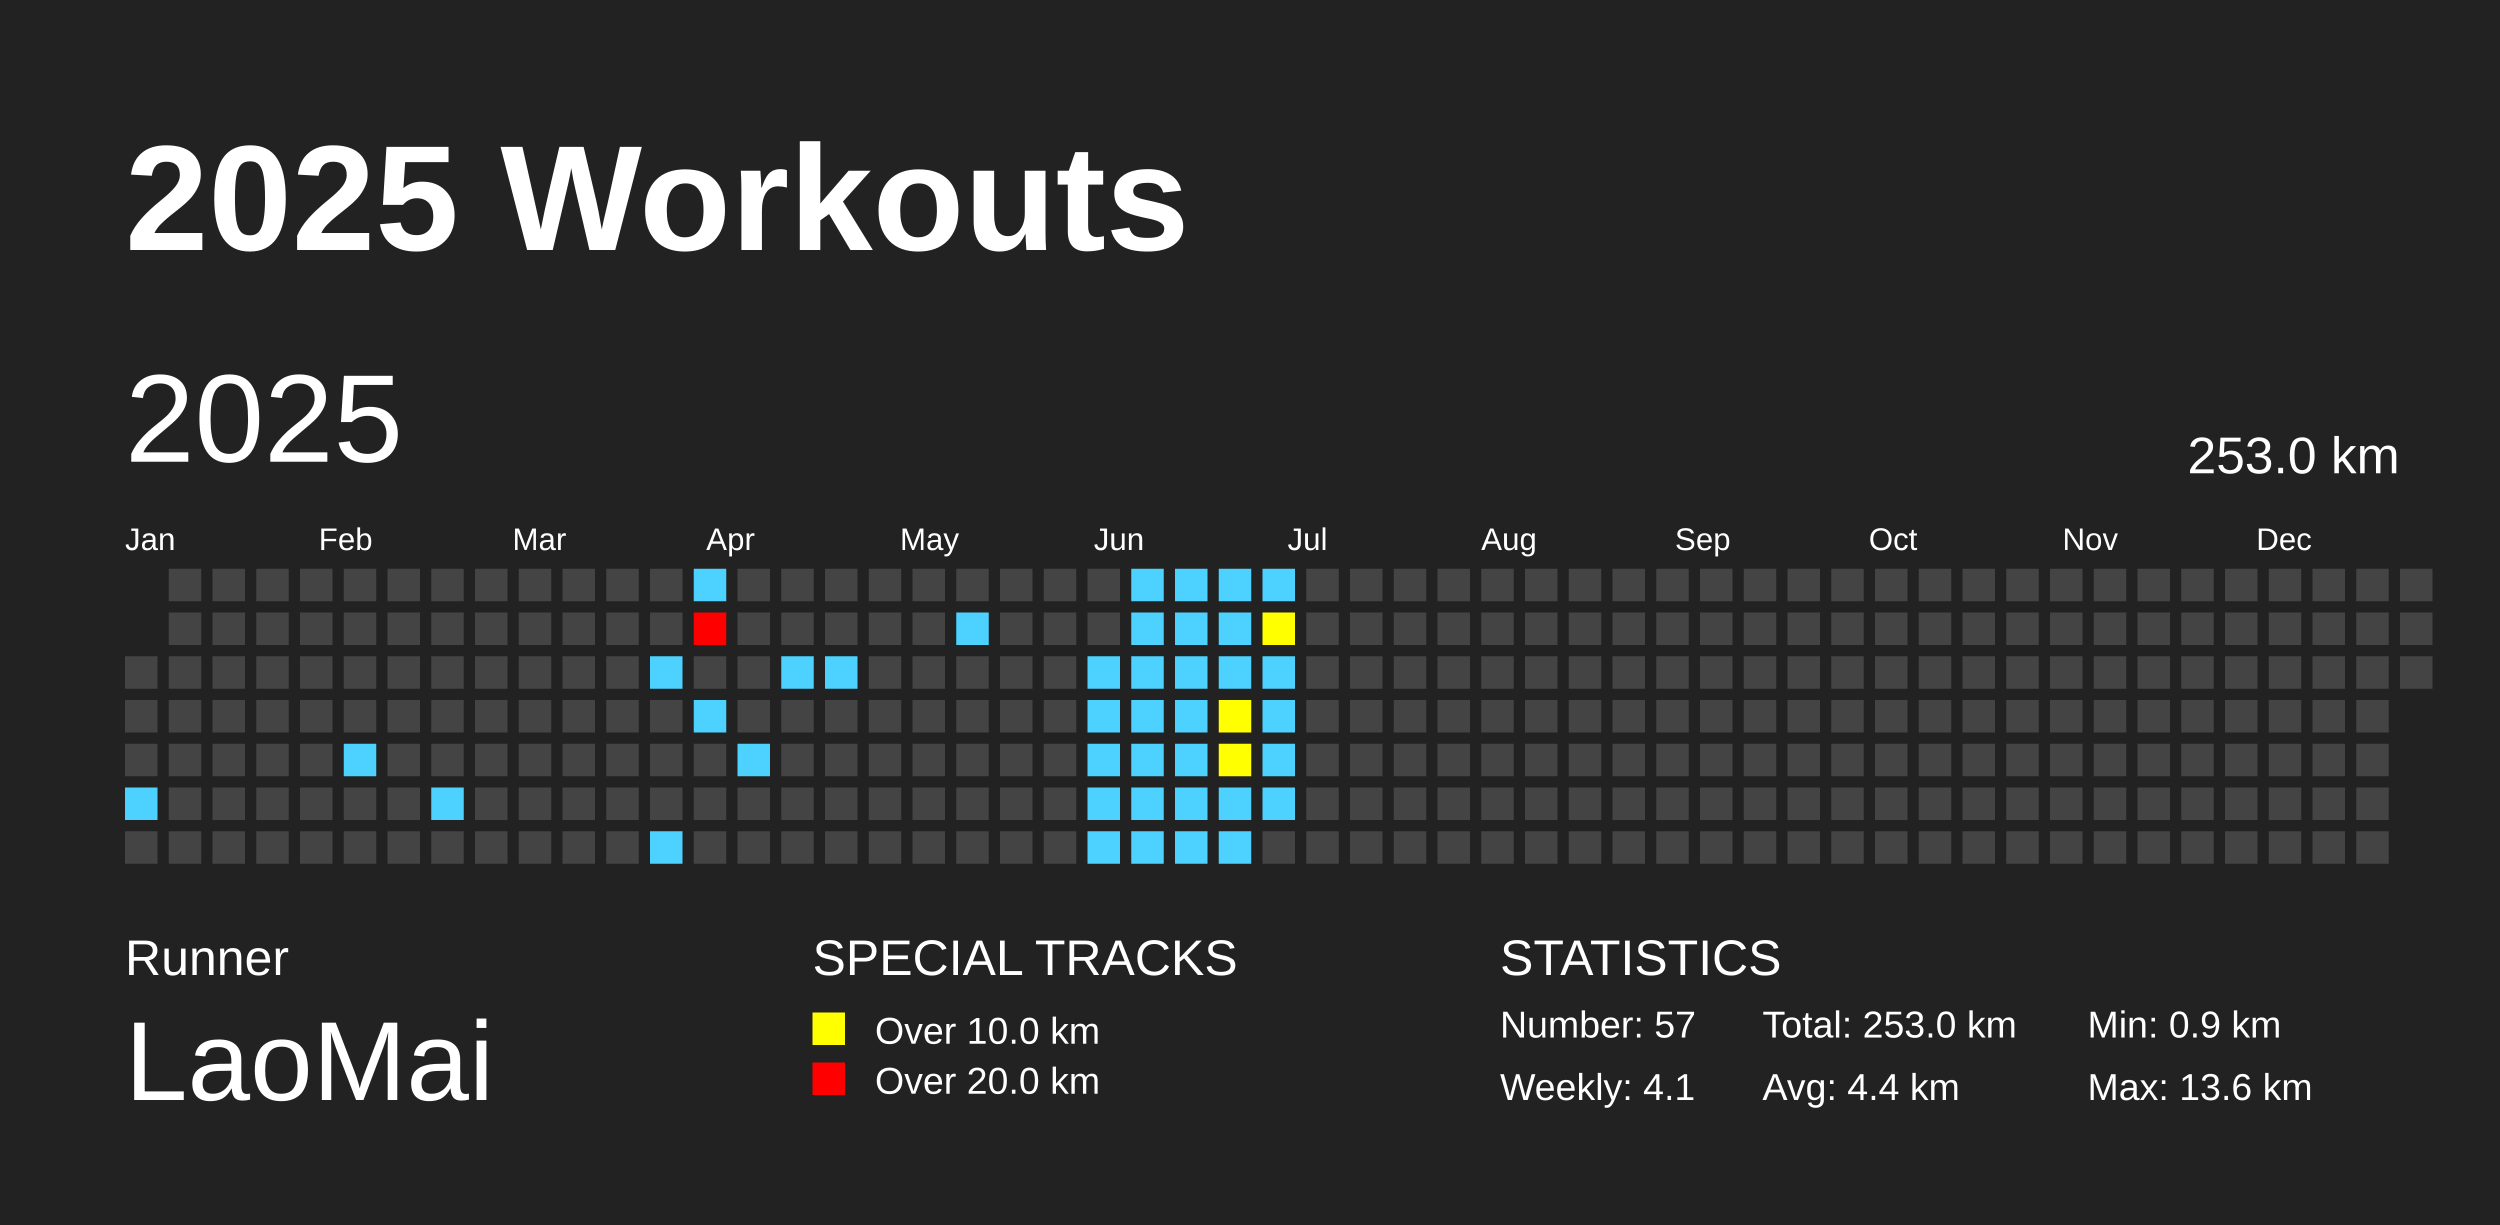
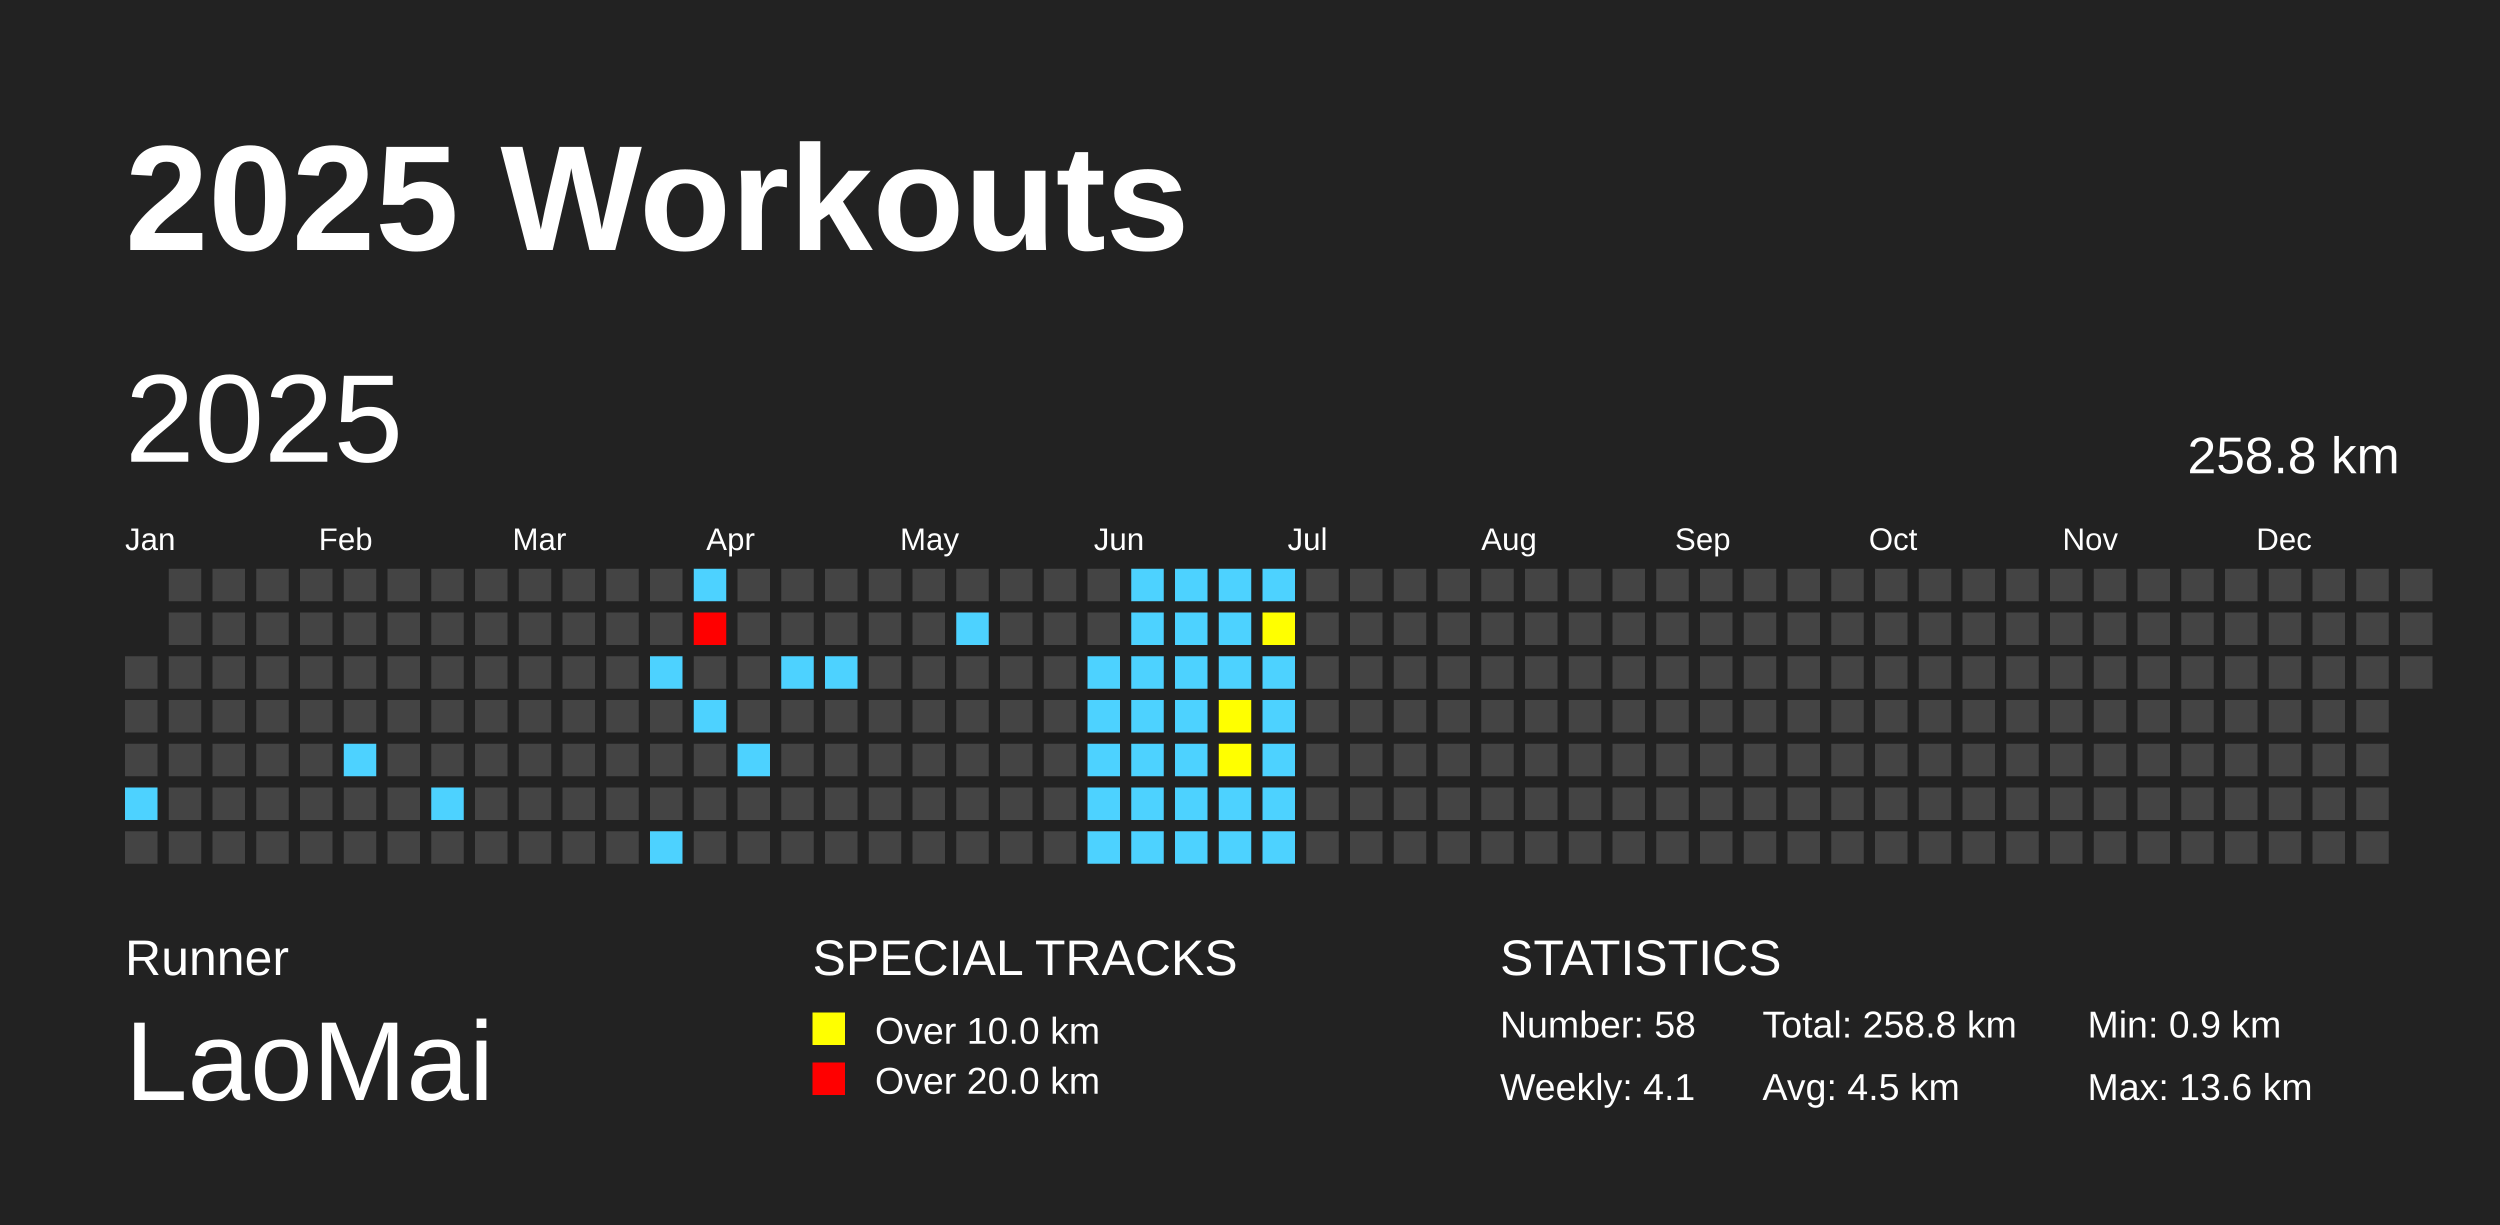
<svg xmlns="http://www.w3.org/2000/svg" baseProfile="full" height="98mm" version="1.1" viewBox="0,0,200,98" width="200mm">
  <defs />
  <rect fill="#222222" height="98" width="200" x="0" y="0" />
  <text fill="#FFFFFF" style="font-size:12px; font-family:Arial; font-weight:bold;" x="10" y="20">2025 Workouts</text>
  <text fill="#FFFFFF" style="font-size:4px; font-family:Arial" x="10" y="78">Runner</text>
  <text fill="#FFFFFF" style="font-size:9px; font-family:Arial" x="10" y="88">LaoMai</text>
  <text fill="#FFFFFF" style="font-size:4px; font-family:Arial" x="65" y="78">SPECIAL TRACKS</text>
  <rect fill="yellow" height="2.6" width="2.6" x="65" y="81" />
  <text fill="#FFFFFF" style="font-size:3px; font-family:Arial" x="70" y="83.5">Over 10.0 km</text>
  <rect fill="red" height="2.6" width="2.6" x="65" y="85" />
  <text fill="#FFFFFF" style="font-size:3px; font-family:Arial" x="70" y="87.5">Over 20.0 km</text>
  <text fill="#FFFFFF" style="font-size:4px; font-family:Arial" x="120" y="78">STATISTICS</text>
-   <text fill="#FFFFFF" style="font-size:3px; font-family:Arial" x="120" y="83">Number: 57</text>
+   <text fill="#FFFFFF" style="font-size:3px; font-family:Arial" x="120" y="83">Number: 58</text>
  <text fill="#FFFFFF" style="font-size:3px; font-family:Arial" x="120" y="88">Weekly: 4.1</text>
-   <text fill="#FFFFFF" style="font-size:3px; font-family:Arial" x="141" y="83">Total: 253.0 km</text>
-   <text fill="#FFFFFF" style="font-size:3px; font-family:Arial" x="141" y="88">Avg: 4.4 km</text>
+   <text fill="#FFFFFF" style="font-size:3px; font-family:Arial" x="141" y="83">Total: 258.8 km</text>
+   <text fill="#FFFFFF" style="font-size:3px; font-family:Arial" x="141" y="88">Avg: 4.5 km</text>
  <text fill="#FFFFFF" style="font-size:3px; font-family:Arial" x="167" y="83">Min: 0.9 km</text>
  <text fill="#FFFFFF" style="font-size:3px; font-family:Arial" x="167" y="88">Max: 13.6 km</text>
  <text dominant-baseline="hanging" fill="#FFFFFF" style="font-size:10.0px; font-family:Arial;" x="10" y="30">2025</text>
-   <text dominant-baseline="hanging" fill="#FFFFFF" style="font-size:4.125px; font-family:Arial;" x="175" y="35">253.0 km</text>
+   <text dominant-baseline="hanging" fill="#FFFFFF" style="font-size:4.125px; font-family:Arial;" x="175" y="35">258.8 km</text>
  <text fill="#FFFFFF" style="font-size:2.5px; font-family:Arial" x="10.0" y="44">Jan</text>
  <text fill="#FFFFFF" style="font-size:2.5px; font-family:Arial" x="25.5" y="44">Feb</text>
  <text fill="#FFFFFF" style="font-size:2.5px; font-family:Arial" x="41.0" y="44">Mar</text>
  <text fill="#FFFFFF" style="font-size:2.5px; font-family:Arial" x="56.5" y="44">Apr</text>
  <text fill="#FFFFFF" style="font-size:2.5px; font-family:Arial" x="72.0" y="44">May</text>
  <text fill="#FFFFFF" style="font-size:2.5px; font-family:Arial" x="87.5" y="44">Jun</text>
  <text fill="#FFFFFF" style="font-size:2.5px; font-family:Arial" x="103.0" y="44">Jul</text>
  <text fill="#FFFFFF" style="font-size:2.5px; font-family:Arial" x="118.5" y="44">Aug</text>
  <text fill="#FFFFFF" style="font-size:2.5px; font-family:Arial" x="134.0" y="44">Sep</text>
  <text fill="#FFFFFF" style="font-size:2.5px; font-family:Arial" x="149.5" y="44">Oct</text>
  <text fill="#FFFFFF" style="font-size:2.5px; font-family:Arial" x="165.0" y="44">Nov</text>
  <text fill="#FFFFFF" style="font-size:2.5px; font-family:Arial" x="180.5" y="44">Dec</text>
  <rect fill="#444444" height="2.6" width="2.6" x="10.0" y="52.5" />
  <rect fill="#444444" height="2.6" width="2.6" x="10.0" y="56.0" />
  <rect fill="#444444" height="2.6" width="2.6" x="10.0" y="59.5" />
  <rect fill="#4DD2FF" height="2.6" width="2.6" x="10.0" y="63.0" />
  <rect fill="#444444" height="2.6" width="2.6" x="10.0" y="66.5" />
  <rect fill="#444444" height="2.6" width="2.6" x="13.5" y="45.5" />
  <rect fill="#444444" height="2.6" width="2.6" x="13.5" y="49.0" />
  <rect fill="#444444" height="2.6" width="2.6" x="13.5" y="52.5" />
  <rect fill="#444444" height="2.6" width="2.6" x="13.5" y="56.0" />
  <rect fill="#444444" height="2.6" width="2.6" x="13.5" y="59.5" />
  <rect fill="#444444" height="2.6" width="2.6" x="13.5" y="63.0" />
  <rect fill="#444444" height="2.6" width="2.6" x="13.5" y="66.5" />
  <rect fill="#444444" height="2.6" width="2.6" x="17.0" y="45.5" />
  <rect fill="#444444" height="2.6" width="2.6" x="17.0" y="49.0" />
  <rect fill="#444444" height="2.6" width="2.6" x="17.0" y="52.5" />
  <rect fill="#444444" height="2.6" width="2.6" x="17.0" y="56.0" />
  <rect fill="#444444" height="2.6" width="2.6" x="17.0" y="59.5" />
  <rect fill="#444444" height="2.6" width="2.6" x="17.0" y="63.0" />
  <rect fill="#444444" height="2.6" width="2.6" x="17.0" y="66.5" />
  <rect fill="#444444" height="2.6" width="2.6" x="20.5" y="45.5" />
  <rect fill="#444444" height="2.6" width="2.6" x="20.5" y="49.0" />
  <rect fill="#444444" height="2.6" width="2.6" x="20.5" y="52.5" />
  <rect fill="#444444" height="2.6" width="2.6" x="20.5" y="56.0" />
  <rect fill="#444444" height="2.6" width="2.6" x="20.5" y="59.5" />
  <rect fill="#444444" height="2.6" width="2.6" x="20.5" y="63.0" />
  <rect fill="#444444" height="2.6" width="2.6" x="20.5" y="66.5" />
  <rect fill="#444444" height="2.6" width="2.6" x="24.0" y="45.5" />
  <rect fill="#444444" height="2.6" width="2.6" x="24.0" y="49.0" />
  <rect fill="#444444" height="2.6" width="2.6" x="24.0" y="52.5" />
  <rect fill="#444444" height="2.6" width="2.6" x="24.0" y="56.0" />
  <rect fill="#444444" height="2.6" width="2.6" x="24.0" y="59.5" />
  <rect fill="#444444" height="2.6" width="2.6" x="24.0" y="63.0" />
  <rect fill="#444444" height="2.6" width="2.6" x="24.0" y="66.5" />
  <rect fill="#444444" height="2.6" width="2.6" x="27.5" y="45.5" />
  <rect fill="#444444" height="2.6" width="2.6" x="27.5" y="49.0" />
  <rect fill="#444444" height="2.6" width="2.6" x="27.5" y="52.5" />
  <rect fill="#444444" height="2.6" width="2.6" x="27.5" y="56.0" />
  <rect fill="#4DD2FF" height="2.6" width="2.6" x="27.5" y="59.5" />
  <rect fill="#444444" height="2.6" width="2.6" x="27.5" y="63.0" />
  <rect fill="#444444" height="2.6" width="2.6" x="27.5" y="66.5" />
  <rect fill="#444444" height="2.6" width="2.6" x="31.0" y="45.5" />
  <rect fill="#444444" height="2.6" width="2.6" x="31.0" y="49.0" />
  <rect fill="#444444" height="2.6" width="2.6" x="31.0" y="52.5" />
  <rect fill="#444444" height="2.6" width="2.6" x="31.0" y="56.0" />
  <rect fill="#444444" height="2.6" width="2.6" x="31.0" y="59.5" />
  <rect fill="#444444" height="2.6" width="2.6" x="31.0" y="63.0" />
  <rect fill="#444444" height="2.6" width="2.6" x="31.0" y="66.5" />
  <rect fill="#444444" height="2.6" width="2.6" x="34.5" y="45.5" />
  <rect fill="#444444" height="2.6" width="2.6" x="34.5" y="49.0" />
  <rect fill="#444444" height="2.6" width="2.6" x="34.5" y="52.5" />
  <rect fill="#444444" height="2.6" width="2.6" x="34.5" y="56.0" />
  <rect fill="#444444" height="2.6" width="2.6" x="34.5" y="59.5" />
  <rect fill="#4DD2FF" height="2.6" width="2.6" x="34.5" y="63.0" />
  <rect fill="#444444" height="2.6" width="2.6" x="34.5" y="66.5" />
  <rect fill="#444444" height="2.6" width="2.6" x="38.0" y="45.5" />
  <rect fill="#444444" height="2.6" width="2.6" x="38.0" y="49.0" />
  <rect fill="#444444" height="2.6" width="2.6" x="38.0" y="52.5" />
  <rect fill="#444444" height="2.6" width="2.6" x="38.0" y="56.0" />
  <rect fill="#444444" height="2.6" width="2.6" x="38.0" y="59.5" />
  <rect fill="#444444" height="2.6" width="2.6" x="38.0" y="63.0" />
  <rect fill="#444444" height="2.6" width="2.6" x="38.0" y="66.5" />
  <rect fill="#444444" height="2.6" width="2.6" x="41.5" y="45.5" />
  <rect fill="#444444" height="2.6" width="2.6" x="41.5" y="49.0" />
  <rect fill="#444444" height="2.6" width="2.6" x="41.5" y="52.5" />
  <rect fill="#444444" height="2.6" width="2.6" x="41.5" y="56.0" />
  <rect fill="#444444" height="2.6" width="2.6" x="41.5" y="59.5" />
  <rect fill="#444444" height="2.6" width="2.6" x="41.5" y="63.0" />
  <rect fill="#444444" height="2.6" width="2.6" x="41.5" y="66.5" />
  <rect fill="#444444" height="2.6" width="2.6" x="45.0" y="45.5" />
  <rect fill="#444444" height="2.6" width="2.6" x="45.0" y="49.0" />
  <rect fill="#444444" height="2.6" width="2.6" x="45.0" y="52.5" />
  <rect fill="#444444" height="2.6" width="2.6" x="45.0" y="56.0" />
  <rect fill="#444444" height="2.6" width="2.6" x="45.0" y="59.5" />
  <rect fill="#444444" height="2.6" width="2.6" x="45.0" y="63.0" />
  <rect fill="#444444" height="2.6" width="2.6" x="45.0" y="66.5" />
  <rect fill="#444444" height="2.6" width="2.6" x="48.5" y="45.5" />
  <rect fill="#444444" height="2.6" width="2.6" x="48.5" y="49.0" />
  <rect fill="#444444" height="2.6" width="2.6" x="48.5" y="52.5" />
  <rect fill="#444444" height="2.6" width="2.6" x="48.5" y="56.0" />
  <rect fill="#444444" height="2.6" width="2.6" x="48.5" y="59.5" />
  <rect fill="#444444" height="2.6" width="2.6" x="48.5" y="63.0" />
  <rect fill="#444444" height="2.6" width="2.6" x="48.5" y="66.5" />
  <rect fill="#444444" height="2.6" width="2.6" x="52.0" y="45.5" />
  <rect fill="#444444" height="2.6" width="2.6" x="52.0" y="49.0" />
  <rect fill="#4DD2FF" height="2.6" width="2.6" x="52.0" y="52.5" />
  <rect fill="#444444" height="2.6" width="2.6" x="52.0" y="56.0" />
  <rect fill="#444444" height="2.6" width="2.6" x="52.0" y="59.5" />
  <rect fill="#444444" height="2.6" width="2.6" x="52.0" y="63.0" />
  <rect fill="#4DD2FF" height="2.6" width="2.6" x="52.0" y="66.5" />
  <rect fill="#4DD2FF" height="2.6" width="2.6" x="55.5" y="45.5" />
  <rect fill="red" height="2.6" width="2.6" x="55.5" y="49.0" />
  <rect fill="#444444" height="2.6" width="2.6" x="55.5" y="52.5" />
  <rect fill="#4DD2FF" height="2.6" width="2.6" x="55.5" y="56.0" />
  <rect fill="#444444" height="2.6" width="2.6" x="55.5" y="59.5" />
  <rect fill="#444444" height="2.6" width="2.6" x="55.5" y="63.0" />
  <rect fill="#444444" height="2.6" width="2.6" x="55.5" y="66.5" />
  <rect fill="#444444" height="2.6" width="2.6" x="59.0" y="45.5" />
  <rect fill="#444444" height="2.6" width="2.6" x="59.0" y="49.0" />
  <rect fill="#444444" height="2.6" width="2.6" x="59.0" y="52.5" />
  <rect fill="#444444" height="2.6" width="2.6" x="59.0" y="56.0" />
  <rect fill="#4DD2FF" height="2.6" width="2.6" x="59.0" y="59.5" />
  <rect fill="#444444" height="2.6" width="2.6" x="59.0" y="63.0" />
  <rect fill="#444444" height="2.6" width="2.6" x="59.0" y="66.5" />
  <rect fill="#444444" height="2.6" width="2.6" x="62.5" y="45.5" />
  <rect fill="#444444" height="2.6" width="2.6" x="62.5" y="49.0" />
  <rect fill="#4DD2FF" height="2.6" width="2.6" x="62.5" y="52.5" />
  <rect fill="#444444" height="2.6" width="2.6" x="62.5" y="56.0" />
  <rect fill="#444444" height="2.6" width="2.6" x="62.5" y="59.5" />
  <rect fill="#444444" height="2.6" width="2.6" x="62.5" y="63.0" />
  <rect fill="#444444" height="2.6" width="2.6" x="62.5" y="66.5" />
  <rect fill="#444444" height="2.6" width="2.6" x="66.0" y="45.5" />
  <rect fill="#444444" height="2.6" width="2.6" x="66.0" y="49.0" />
  <rect fill="#4DD2FF" height="2.6" width="2.6" x="66.0" y="52.5" />
  <rect fill="#444444" height="2.6" width="2.6" x="66.0" y="56.0" />
  <rect fill="#444444" height="2.6" width="2.6" x="66.0" y="59.5" />
  <rect fill="#444444" height="2.6" width="2.6" x="66.0" y="63.0" />
  <rect fill="#444444" height="2.6" width="2.6" x="66.0" y="66.5" />
  <rect fill="#444444" height="2.6" width="2.6" x="69.5" y="45.5" />
  <rect fill="#444444" height="2.6" width="2.6" x="69.5" y="49.0" />
  <rect fill="#444444" height="2.6" width="2.6" x="69.5" y="52.5" />
  <rect fill="#444444" height="2.6" width="2.6" x="69.5" y="56.0" />
  <rect fill="#444444" height="2.6" width="2.6" x="69.5" y="59.5" />
  <rect fill="#444444" height="2.6" width="2.6" x="69.5" y="63.0" />
  <rect fill="#444444" height="2.6" width="2.6" x="69.5" y="66.5" />
  <rect fill="#444444" height="2.6" width="2.6" x="73.0" y="45.5" />
  <rect fill="#444444" height="2.6" width="2.6" x="73.0" y="49.0" />
  <rect fill="#444444" height="2.6" width="2.6" x="73.0" y="52.5" />
  <rect fill="#444444" height="2.6" width="2.6" x="73.0" y="56.0" />
  <rect fill="#444444" height="2.6" width="2.6" x="73.0" y="59.5" />
  <rect fill="#444444" height="2.6" width="2.6" x="73.0" y="63.0" />
  <rect fill="#444444" height="2.6" width="2.6" x="73.0" y="66.5" />
  <rect fill="#444444" height="2.6" width="2.6" x="76.5" y="45.5" />
  <rect fill="#4DD2FF" height="2.6" width="2.6" x="76.5" y="49.0" />
  <rect fill="#444444" height="2.6" width="2.6" x="76.5" y="52.5" />
  <rect fill="#444444" height="2.6" width="2.6" x="76.5" y="56.0" />
  <rect fill="#444444" height="2.6" width="2.6" x="76.5" y="59.5" />
  <rect fill="#444444" height="2.6" width="2.6" x="76.5" y="63.0" />
  <rect fill="#444444" height="2.6" width="2.6" x="76.5" y="66.5" />
  <rect fill="#444444" height="2.6" width="2.6" x="80.0" y="45.5" />
  <rect fill="#444444" height="2.6" width="2.6" x="80.0" y="49.0" />
  <rect fill="#444444" height="2.6" width="2.6" x="80.0" y="52.5" />
  <rect fill="#444444" height="2.6" width="2.6" x="80.0" y="56.0" />
  <rect fill="#444444" height="2.6" width="2.6" x="80.0" y="59.5" />
  <rect fill="#444444" height="2.6" width="2.6" x="80.0" y="63.0" />
  <rect fill="#444444" height="2.6" width="2.6" x="80.0" y="66.5" />
  <rect fill="#444444" height="2.6" width="2.6" x="83.5" y="45.5" />
  <rect fill="#444444" height="2.6" width="2.6" x="83.5" y="49.0" />
  <rect fill="#444444" height="2.6" width="2.6" x="83.5" y="52.5" />
  <rect fill="#444444" height="2.6" width="2.6" x="83.5" y="56.0" />
  <rect fill="#444444" height="2.6" width="2.6" x="83.5" y="59.5" />
  <rect fill="#444444" height="2.6" width="2.6" x="83.5" y="63.0" />
  <rect fill="#444444" height="2.6" width="2.6" x="83.5" y="66.5" />
  <rect fill="#444444" height="2.6" width="2.6" x="87.0" y="45.5" />
  <rect fill="#444444" height="2.6" width="2.6" x="87.0" y="49.0" />
  <rect fill="#4DD2FF" height="2.6" width="2.6" x="87.0" y="52.5" />
  <rect fill="#4DD2FF" height="2.6" width="2.6" x="87.0" y="56.0" />
  <rect fill="#4DD2FF" height="2.6" width="2.6" x="87.0" y="59.5" />
  <rect fill="#4DD2FF" height="2.6" width="2.6" x="87.0" y="63.0" />
  <rect fill="#4DD2FF" height="2.6" width="2.6" x="87.0" y="66.5" />
  <rect fill="#4DD2FF" height="2.6" width="2.6" x="90.5" y="45.5" />
  <rect fill="#4DD2FF" height="2.6" width="2.6" x="90.5" y="49.0" />
  <rect fill="#4DD2FF" height="2.6" width="2.6" x="90.5" y="52.5" />
  <rect fill="#4DD2FF" height="2.6" width="2.6" x="90.5" y="56.0" />
  <rect fill="#4DD2FF" height="2.6" width="2.6" x="90.5" y="59.5" />
  <rect fill="#4DD2FF" height="2.6" width="2.6" x="90.5" y="63.0" />
  <rect fill="#4DD2FF" height="2.6" width="2.6" x="90.5" y="66.5" />
  <rect fill="#4DD2FF" height="2.6" width="2.6" x="94.0" y="45.5" />
  <rect fill="#4DD2FF" height="2.6" width="2.6" x="94.0" y="49.0" />
  <rect fill="#4DD2FF" height="2.6" width="2.6" x="94.0" y="52.5" />
  <rect fill="#4DD2FF" height="2.6" width="2.6" x="94.0" y="56.0" />
  <rect fill="#4DD2FF" height="2.6" width="2.6" x="94.0" y="59.5" />
  <rect fill="#4DD2FF" height="2.6" width="2.6" x="94.0" y="63.0" />
  <rect fill="#4DD2FF" height="2.6" width="2.6" x="94.0" y="66.5" />
  <rect fill="#4DD2FF" height="2.6" width="2.6" x="97.5" y="45.5" />
  <rect fill="#4DD2FF" height="2.6" width="2.6" x="97.5" y="49.0" />
  <rect fill="#4DD2FF" height="2.6" width="2.6" x="97.5" y="52.5" />
  <rect fill="yellow" height="2.6" width="2.6" x="97.5" y="56.0" />
  <rect fill="yellow" height="2.6" width="2.6" x="97.5" y="59.5" />
  <rect fill="#4DD2FF" height="2.6" width="2.6" x="97.5" y="63.0" />
  <rect fill="#4DD2FF" height="2.6" width="2.6" x="97.5" y="66.5" />
  <rect fill="#4DD2FF" height="2.6" width="2.6" x="101.0" y="45.5" />
  <rect fill="yellow" height="2.6" width="2.6" x="101.0" y="49.0" />
  <rect fill="#4DD2FF" height="2.6" width="2.6" x="101.0" y="52.5" />
  <rect fill="#4DD2FF" height="2.6" width="2.6" x="101.0" y="56.0" />
  <rect fill="#4DD2FF" height="2.6" width="2.6" x="101.0" y="59.5" />
  <rect fill="#4DD2FF" height="2.6" width="2.6" x="101.0" y="63.0" />
-   <rect fill="#444444" height="2.6" width="2.6" x="101.0" y="66.5" />
+   <rect fill="#4DD2FF" height="2.6" width="2.6" x="101.0" y="66.5" />
  <rect fill="#444444" height="2.6" width="2.6" x="104.5" y="45.5" />
  <rect fill="#444444" height="2.6" width="2.6" x="104.5" y="49.0" />
  <rect fill="#444444" height="2.6" width="2.6" x="104.5" y="52.5" />
  <rect fill="#444444" height="2.6" width="2.6" x="104.5" y="56.0" />
  <rect fill="#444444" height="2.6" width="2.6" x="104.5" y="59.5" />
  <rect fill="#444444" height="2.6" width="2.6" x="104.5" y="63.0" />
  <rect fill="#444444" height="2.6" width="2.6" x="104.5" y="66.5" />
  <rect fill="#444444" height="2.6" width="2.6" x="108.0" y="45.5" />
  <rect fill="#444444" height="2.6" width="2.6" x="108.0" y="49.0" />
  <rect fill="#444444" height="2.6" width="2.6" x="108.0" y="52.5" />
  <rect fill="#444444" height="2.6" width="2.6" x="108.0" y="56.0" />
  <rect fill="#444444" height="2.6" width="2.6" x="108.0" y="59.5" />
  <rect fill="#444444" height="2.6" width="2.6" x="108.0" y="63.0" />
  <rect fill="#444444" height="2.6" width="2.6" x="108.0" y="66.5" />
  <rect fill="#444444" height="2.6" width="2.6" x="111.5" y="45.5" />
  <rect fill="#444444" height="2.6" width="2.6" x="111.5" y="49.0" />
  <rect fill="#444444" height="2.6" width="2.6" x="111.5" y="52.5" />
  <rect fill="#444444" height="2.6" width="2.6" x="111.5" y="56.0" />
  <rect fill="#444444" height="2.6" width="2.6" x="111.5" y="59.5" />
  <rect fill="#444444" height="2.6" width="2.6" x="111.5" y="63.0" />
  <rect fill="#444444" height="2.6" width="2.6" x="111.5" y="66.5" />
  <rect fill="#444444" height="2.6" width="2.6" x="115.0" y="45.5" />
  <rect fill="#444444" height="2.6" width="2.6" x="115.0" y="49.0" />
  <rect fill="#444444" height="2.6" width="2.6" x="115.0" y="52.5" />
  <rect fill="#444444" height="2.6" width="2.6" x="115.0" y="56.0" />
  <rect fill="#444444" height="2.6" width="2.6" x="115.0" y="59.5" />
  <rect fill="#444444" height="2.6" width="2.6" x="115.0" y="63.0" />
  <rect fill="#444444" height="2.6" width="2.6" x="115.0" y="66.5" />
  <rect fill="#444444" height="2.6" width="2.6" x="118.5" y="45.5" />
  <rect fill="#444444" height="2.6" width="2.6" x="118.5" y="49.0" />
  <rect fill="#444444" height="2.6" width="2.6" x="118.5" y="52.5" />
  <rect fill="#444444" height="2.6" width="2.6" x="118.5" y="56.0" />
  <rect fill="#444444" height="2.6" width="2.6" x="118.5" y="59.5" />
  <rect fill="#444444" height="2.6" width="2.6" x="118.5" y="63.0" />
  <rect fill="#444444" height="2.6" width="2.6" x="118.5" y="66.5" />
  <rect fill="#444444" height="2.6" width="2.6" x="122.0" y="45.5" />
  <rect fill="#444444" height="2.6" width="2.6" x="122.0" y="49.0" />
  <rect fill="#444444" height="2.6" width="2.6" x="122.0" y="52.5" />
  <rect fill="#444444" height="2.6" width="2.6" x="122.0" y="56.0" />
  <rect fill="#444444" height="2.6" width="2.6" x="122.0" y="59.5" />
  <rect fill="#444444" height="2.6" width="2.6" x="122.0" y="63.0" />
  <rect fill="#444444" height="2.6" width="2.6" x="122.0" y="66.5" />
  <rect fill="#444444" height="2.6" width="2.6" x="125.5" y="45.5" />
  <rect fill="#444444" height="2.6" width="2.6" x="125.5" y="49.0" />
  <rect fill="#444444" height="2.6" width="2.6" x="125.5" y="52.5" />
  <rect fill="#444444" height="2.6" width="2.6" x="125.5" y="56.0" />
  <rect fill="#444444" height="2.6" width="2.6" x="125.5" y="59.5" />
  <rect fill="#444444" height="2.6" width="2.6" x="125.5" y="63.0" />
  <rect fill="#444444" height="2.6" width="2.6" x="125.5" y="66.5" />
  <rect fill="#444444" height="2.6" width="2.6" x="129.0" y="45.5" />
  <rect fill="#444444" height="2.6" width="2.6" x="129.0" y="49.0" />
  <rect fill="#444444" height="2.6" width="2.6" x="129.0" y="52.5" />
  <rect fill="#444444" height="2.6" width="2.6" x="129.0" y="56.0" />
  <rect fill="#444444" height="2.6" width="2.6" x="129.0" y="59.5" />
  <rect fill="#444444" height="2.6" width="2.6" x="129.0" y="63.0" />
  <rect fill="#444444" height="2.6" width="2.6" x="129.0" y="66.5" />
  <rect fill="#444444" height="2.6" width="2.6" x="132.5" y="45.5" />
  <rect fill="#444444" height="2.6" width="2.6" x="132.5" y="49.0" />
  <rect fill="#444444" height="2.6" width="2.6" x="132.5" y="52.5" />
  <rect fill="#444444" height="2.6" width="2.6" x="132.5" y="56.0" />
  <rect fill="#444444" height="2.6" width="2.6" x="132.5" y="59.5" />
  <rect fill="#444444" height="2.6" width="2.6" x="132.5" y="63.0" />
  <rect fill="#444444" height="2.6" width="2.6" x="132.5" y="66.5" />
  <rect fill="#444444" height="2.6" width="2.6" x="136.0" y="45.5" />
  <rect fill="#444444" height="2.6" width="2.6" x="136.0" y="49.0" />
  <rect fill="#444444" height="2.6" width="2.6" x="136.0" y="52.5" />
  <rect fill="#444444" height="2.6" width="2.6" x="136.0" y="56.0" />
  <rect fill="#444444" height="2.6" width="2.6" x="136.0" y="59.5" />
  <rect fill="#444444" height="2.6" width="2.6" x="136.0" y="63.0" />
  <rect fill="#444444" height="2.6" width="2.6" x="136.0" y="66.5" />
  <rect fill="#444444" height="2.6" width="2.6" x="139.5" y="45.5" />
  <rect fill="#444444" height="2.6" width="2.6" x="139.5" y="49.0" />
  <rect fill="#444444" height="2.6" width="2.6" x="139.5" y="52.5" />
  <rect fill="#444444" height="2.6" width="2.6" x="139.5" y="56.0" />
  <rect fill="#444444" height="2.6" width="2.6" x="139.5" y="59.5" />
  <rect fill="#444444" height="2.6" width="2.6" x="139.5" y="63.0" />
  <rect fill="#444444" height="2.6" width="2.6" x="139.5" y="66.5" />
  <rect fill="#444444" height="2.6" width="2.6" x="143.0" y="45.5" />
  <rect fill="#444444" height="2.6" width="2.6" x="143.0" y="49.0" />
  <rect fill="#444444" height="2.6" width="2.6" x="143.0" y="52.5" />
  <rect fill="#444444" height="2.6" width="2.6" x="143.0" y="56.0" />
  <rect fill="#444444" height="2.6" width="2.6" x="143.0" y="59.5" />
  <rect fill="#444444" height="2.6" width="2.6" x="143.0" y="63.0" />
  <rect fill="#444444" height="2.6" width="2.6" x="143.0" y="66.5" />
  <rect fill="#444444" height="2.6" width="2.6" x="146.5" y="45.5" />
  <rect fill="#444444" height="2.6" width="2.6" x="146.5" y="49.0" />
  <rect fill="#444444" height="2.6" width="2.6" x="146.5" y="52.5" />
  <rect fill="#444444" height="2.6" width="2.6" x="146.5" y="56.0" />
  <rect fill="#444444" height="2.6" width="2.6" x="146.5" y="59.5" />
  <rect fill="#444444" height="2.6" width="2.6" x="146.5" y="63.0" />
  <rect fill="#444444" height="2.6" width="2.6" x="146.5" y="66.5" />
  <rect fill="#444444" height="2.6" width="2.6" x="150.0" y="45.5" />
  <rect fill="#444444" height="2.6" width="2.6" x="150.0" y="49.0" />
  <rect fill="#444444" height="2.6" width="2.6" x="150.0" y="52.5" />
  <rect fill="#444444" height="2.6" width="2.6" x="150.0" y="56.0" />
  <rect fill="#444444" height="2.6" width="2.6" x="150.0" y="59.5" />
  <rect fill="#444444" height="2.6" width="2.6" x="150.0" y="63.0" />
  <rect fill="#444444" height="2.6" width="2.6" x="150.0" y="66.5" />
  <rect fill="#444444" height="2.6" width="2.6" x="153.5" y="45.5" />
  <rect fill="#444444" height="2.6" width="2.6" x="153.5" y="49.0" />
  <rect fill="#444444" height="2.6" width="2.6" x="153.5" y="52.5" />
  <rect fill="#444444" height="2.6" width="2.6" x="153.5" y="56.0" />
  <rect fill="#444444" height="2.6" width="2.6" x="153.5" y="59.5" />
  <rect fill="#444444" height="2.6" width="2.6" x="153.5" y="63.0" />
  <rect fill="#444444" height="2.6" width="2.6" x="153.5" y="66.5" />
  <rect fill="#444444" height="2.6" width="2.6" x="157.0" y="45.5" />
  <rect fill="#444444" height="2.6" width="2.6" x="157.0" y="49.0" />
  <rect fill="#444444" height="2.6" width="2.6" x="157.0" y="52.5" />
  <rect fill="#444444" height="2.6" width="2.6" x="157.0" y="56.0" />
  <rect fill="#444444" height="2.6" width="2.6" x="157.0" y="59.5" />
  <rect fill="#444444" height="2.6" width="2.6" x="157.0" y="63.0" />
  <rect fill="#444444" height="2.6" width="2.6" x="157.0" y="66.5" />
  <rect fill="#444444" height="2.6" width="2.6" x="160.5" y="45.5" />
  <rect fill="#444444" height="2.6" width="2.6" x="160.5" y="49.0" />
  <rect fill="#444444" height="2.6" width="2.6" x="160.5" y="52.5" />
  <rect fill="#444444" height="2.6" width="2.6" x="160.5" y="56.0" />
  <rect fill="#444444" height="2.6" width="2.6" x="160.5" y="59.5" />
  <rect fill="#444444" height="2.6" width="2.6" x="160.5" y="63.0" />
  <rect fill="#444444" height="2.6" width="2.6" x="160.5" y="66.5" />
  <rect fill="#444444" height="2.6" width="2.6" x="164.0" y="45.5" />
  <rect fill="#444444" height="2.6" width="2.6" x="164.0" y="49.0" />
  <rect fill="#444444" height="2.6" width="2.6" x="164.0" y="52.5" />
  <rect fill="#444444" height="2.6" width="2.6" x="164.0" y="56.0" />
  <rect fill="#444444" height="2.6" width="2.6" x="164.0" y="59.5" />
  <rect fill="#444444" height="2.6" width="2.6" x="164.0" y="63.0" />
  <rect fill="#444444" height="2.6" width="2.6" x="164.0" y="66.5" />
  <rect fill="#444444" height="2.6" width="2.6" x="167.5" y="45.5" />
  <rect fill="#444444" height="2.6" width="2.6" x="167.5" y="49.0" />
  <rect fill="#444444" height="2.6" width="2.6" x="167.5" y="52.5" />
  <rect fill="#444444" height="2.6" width="2.6" x="167.5" y="56.0" />
  <rect fill="#444444" height="2.6" width="2.6" x="167.5" y="59.5" />
  <rect fill="#444444" height="2.6" width="2.6" x="167.5" y="63.0" />
  <rect fill="#444444" height="2.6" width="2.6" x="167.5" y="66.5" />
  <rect fill="#444444" height="2.6" width="2.6" x="171.0" y="45.5" />
  <rect fill="#444444" height="2.6" width="2.6" x="171.0" y="49.0" />
  <rect fill="#444444" height="2.6" width="2.6" x="171.0" y="52.5" />
  <rect fill="#444444" height="2.6" width="2.6" x="171.0" y="56.0" />
  <rect fill="#444444" height="2.6" width="2.6" x="171.0" y="59.5" />
  <rect fill="#444444" height="2.6" width="2.6" x="171.0" y="63.0" />
  <rect fill="#444444" height="2.6" width="2.6" x="171.0" y="66.5" />
  <rect fill="#444444" height="2.6" width="2.6" x="174.5" y="45.5" />
  <rect fill="#444444" height="2.6" width="2.6" x="174.5" y="49.0" />
  <rect fill="#444444" height="2.6" width="2.6" x="174.5" y="52.5" />
  <rect fill="#444444" height="2.6" width="2.6" x="174.5" y="56.0" />
  <rect fill="#444444" height="2.6" width="2.6" x="174.5" y="59.5" />
  <rect fill="#444444" height="2.6" width="2.6" x="174.5" y="63.0" />
  <rect fill="#444444" height="2.6" width="2.6" x="174.5" y="66.5" />
  <rect fill="#444444" height="2.6" width="2.6" x="178.0" y="45.5" />
  <rect fill="#444444" height="2.6" width="2.6" x="178.0" y="49.0" />
  <rect fill="#444444" height="2.6" width="2.6" x="178.0" y="52.5" />
  <rect fill="#444444" height="2.6" width="2.6" x="178.0" y="56.0" />
  <rect fill="#444444" height="2.6" width="2.6" x="178.0" y="59.5" />
  <rect fill="#444444" height="2.6" width="2.6" x="178.0" y="63.0" />
  <rect fill="#444444" height="2.6" width="2.6" x="178.0" y="66.5" />
  <rect fill="#444444" height="2.6" width="2.6" x="181.5" y="45.5" />
  <rect fill="#444444" height="2.6" width="2.6" x="181.5" y="49.0" />
  <rect fill="#444444" height="2.6" width="2.6" x="181.5" y="52.5" />
  <rect fill="#444444" height="2.6" width="2.6" x="181.5" y="56.0" />
  <rect fill="#444444" height="2.6" width="2.6" x="181.5" y="59.5" />
  <rect fill="#444444" height="2.6" width="2.6" x="181.5" y="63.0" />
  <rect fill="#444444" height="2.6" width="2.6" x="181.5" y="66.5" />
  <rect fill="#444444" height="2.6" width="2.6" x="185.0" y="45.5" />
  <rect fill="#444444" height="2.6" width="2.6" x="185.0" y="49.0" />
  <rect fill="#444444" height="2.6" width="2.6" x="185.0" y="52.5" />
  <rect fill="#444444" height="2.6" width="2.6" x="185.0" y="56.0" />
  <rect fill="#444444" height="2.6" width="2.6" x="185.0" y="59.5" />
  <rect fill="#444444" height="2.6" width="2.6" x="185.0" y="63.0" />
  <rect fill="#444444" height="2.6" width="2.6" x="185.0" y="66.5" />
  <rect fill="#444444" height="2.6" width="2.6" x="188.5" y="45.5" />
  <rect fill="#444444" height="2.6" width="2.6" x="188.5" y="49.0" />
  <rect fill="#444444" height="2.6" width="2.6" x="188.5" y="52.5" />
  <rect fill="#444444" height="2.6" width="2.6" x="188.5" y="56.0" />
  <rect fill="#444444" height="2.6" width="2.6" x="188.5" y="59.5" />
  <rect fill="#444444" height="2.6" width="2.6" x="188.5" y="63.0" />
  <rect fill="#444444" height="2.6" width="2.6" x="188.5" y="66.5" />
  <rect fill="#444444" height="2.6" width="2.6" x="192.0" y="45.5" />
  <rect fill="#444444" height="2.6" width="2.6" x="192.0" y="49.0" />
  <rect fill="#444444" height="2.6" width="2.6" x="192.0" y="52.5" />
</svg>
